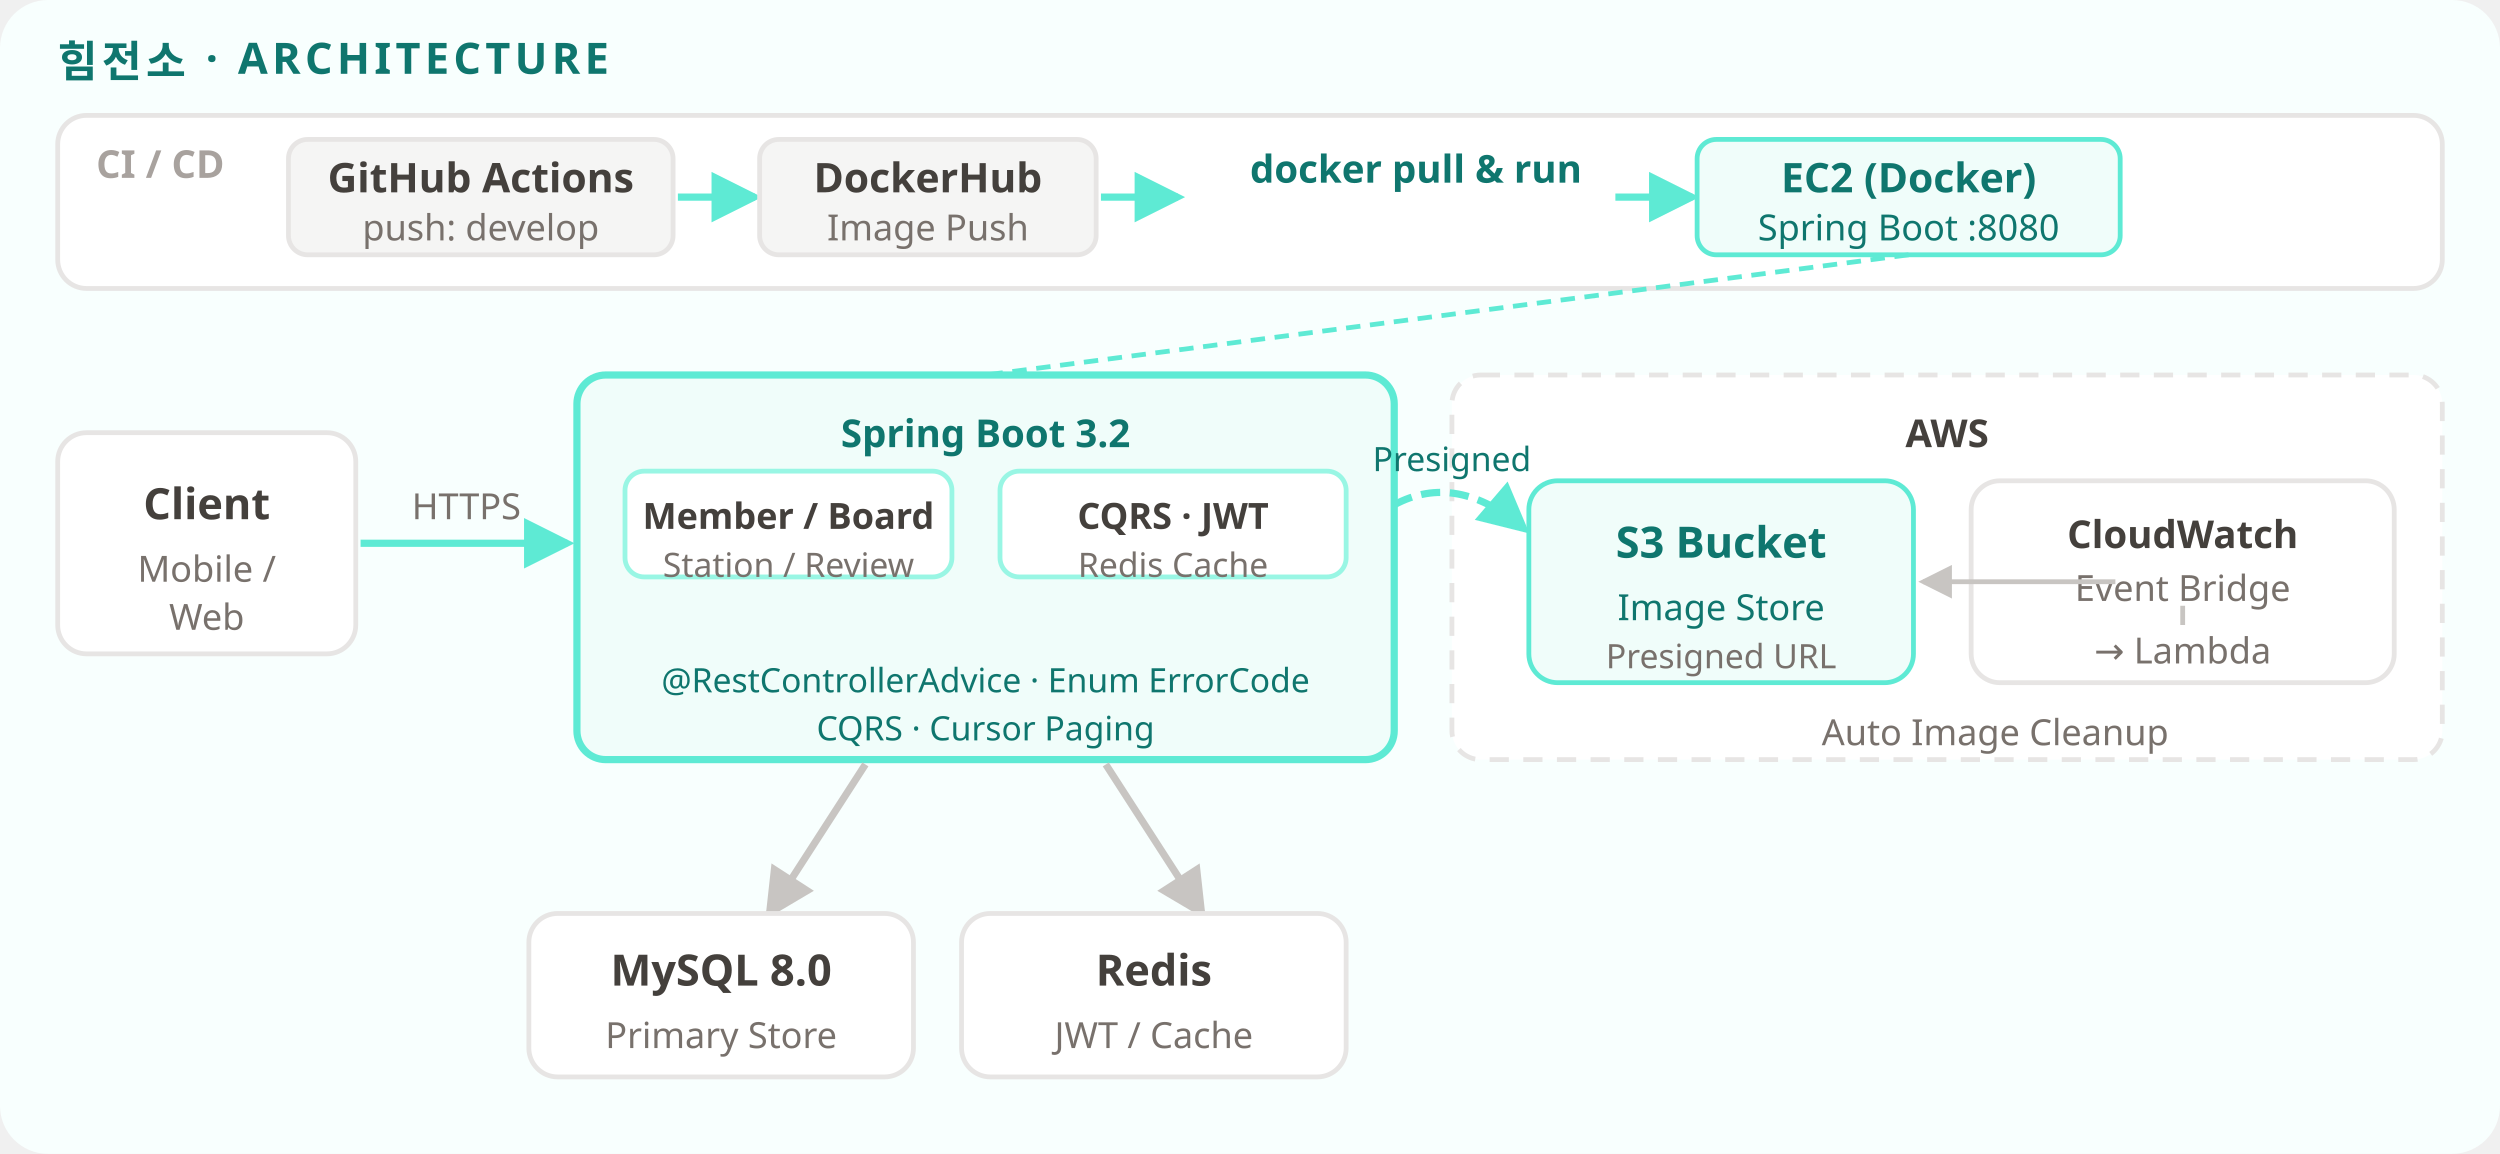
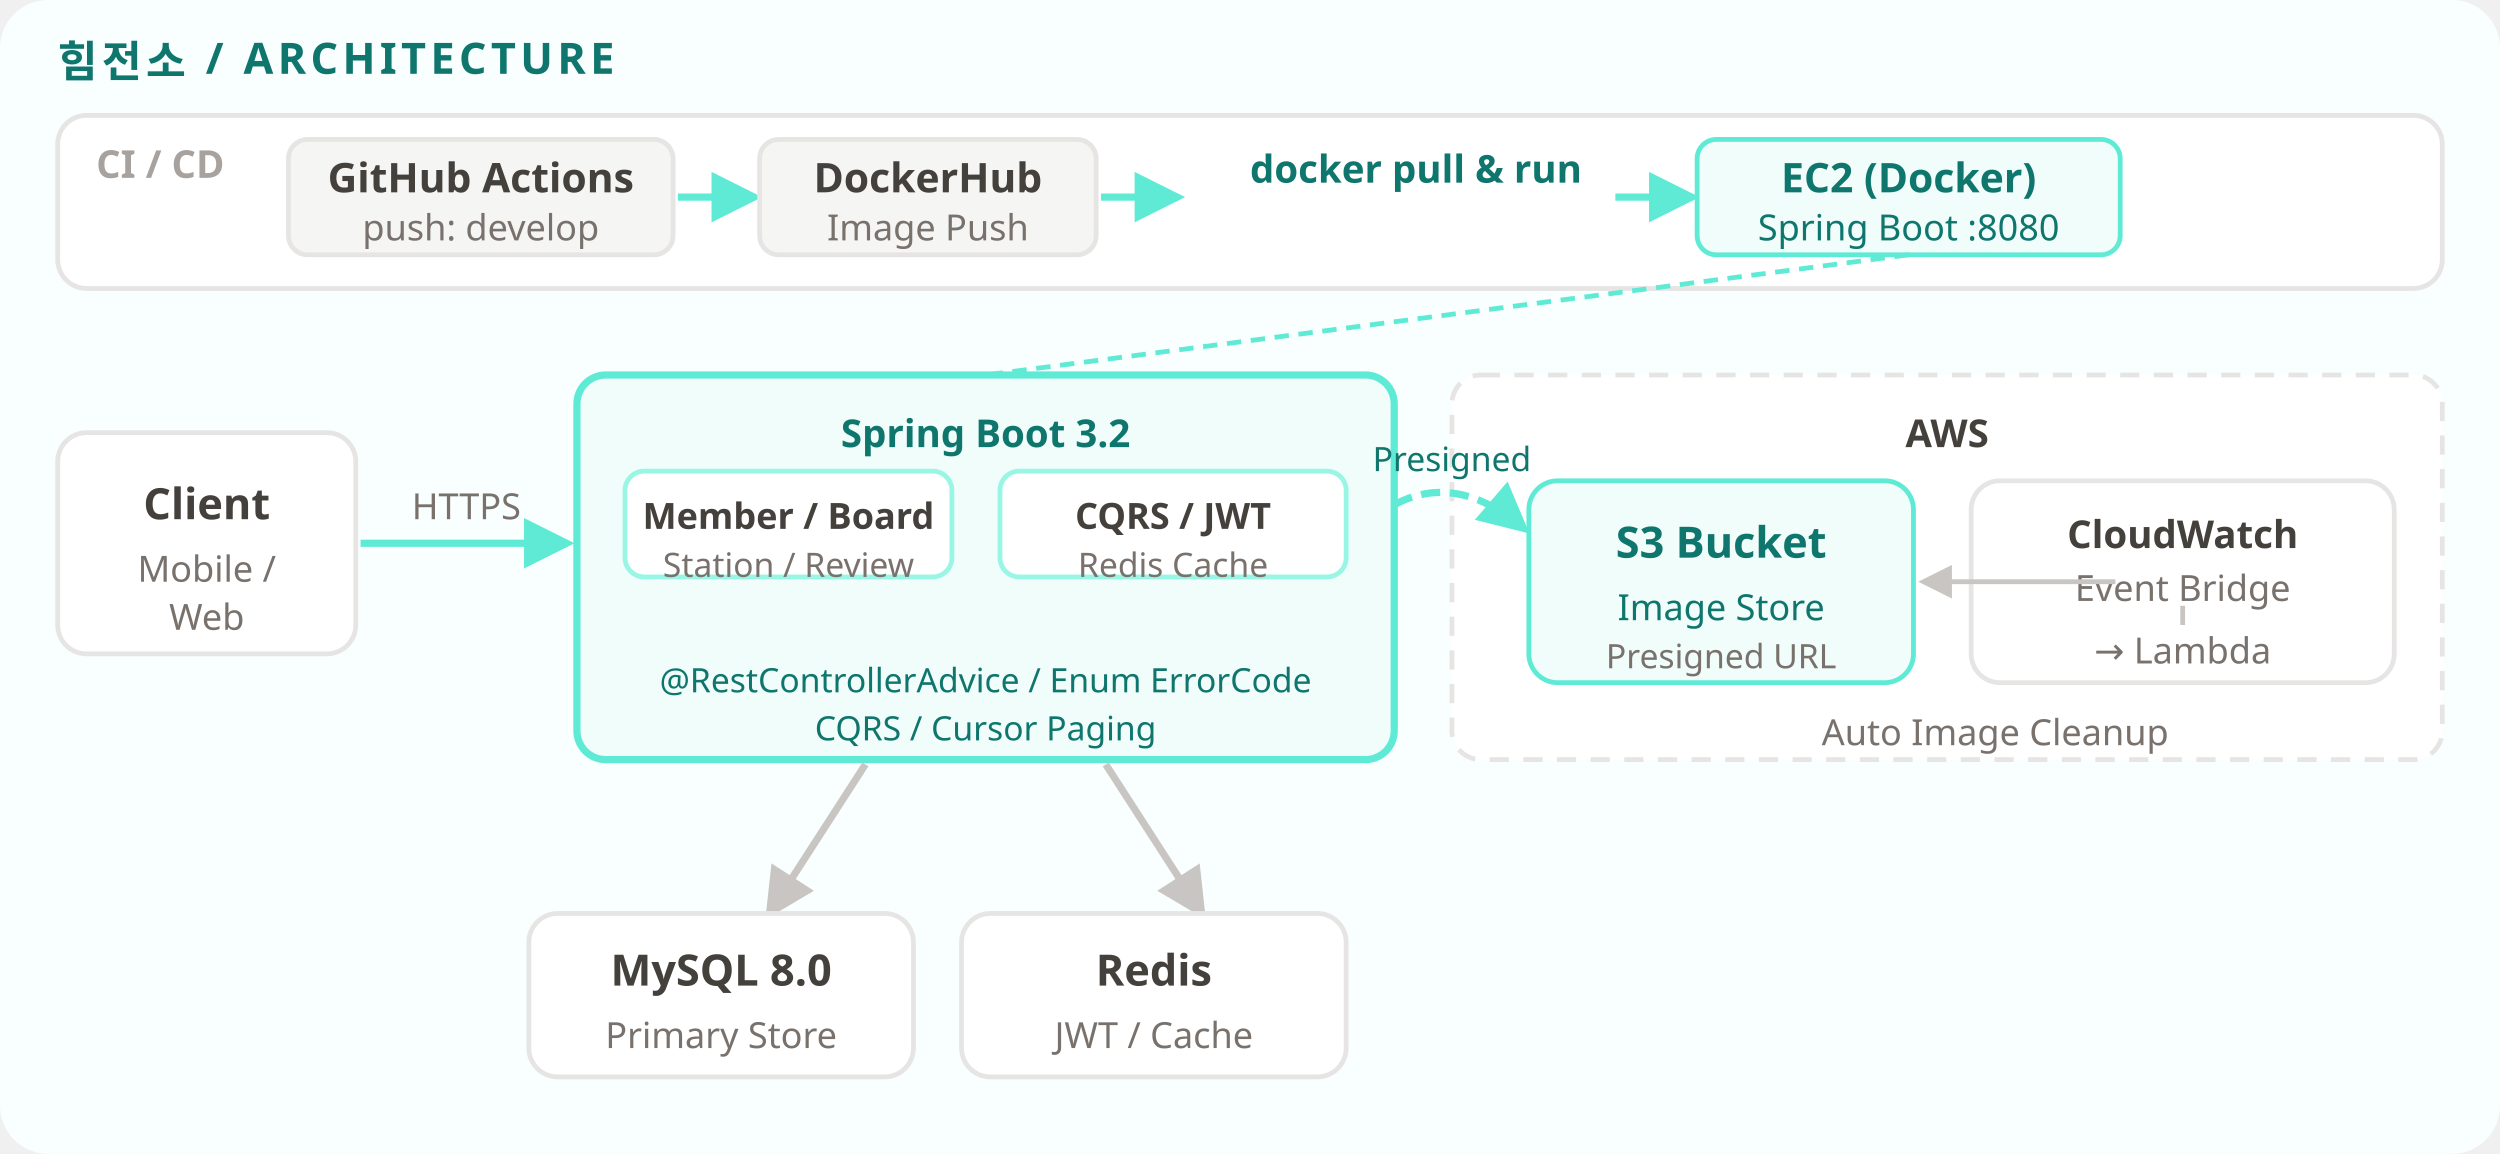
<svg xmlns="http://www.w3.org/2000/svg" viewBox="0 0 520 240" font-family="'Pretendard Variable',Pretendard,system-ui,sans-serif">
  <defs>
    <marker id="a" markerWidth="7" markerHeight="7" refX="6" refY="3.5" orient="auto">
      <path d="M0,0 L0,7 L7,3.5 z" fill="#5eead4" />
    </marker>
    <marker id="b" markerWidth="7" markerHeight="7" refX="6" refY="3.5" orient="auto">
      <path d="M0,0 L0,7 L7,3.5 z" fill="#c8c5c2" />
    </marker>
  </defs>
  <rect width="520" height="240" fill="#f8fffe" rx="10" />
-   <text x="12" y="16" font-size="9" font-weight="700" fill="#0f766e" letter-spacing=".1em">힘전소 · ARCHITECTURE</text>
+   <text x="12" y="16" font-size="9" font-weight="700" fill="#0f766e" letter-spacing=".1em">힘전소 / ARCHITECTURE</text>
  <rect x="12" y="24" width="496" height="36" rx="6" fill="white" stroke="#e7e5e4" stroke-width="1" />
  <text x="20" y="37" font-size="8" fill="#a8a29e" font-weight="600">CI / CD</text>
  <rect x="60" y="29" width="80" height="24" rx="4" fill="#f5f5f4" stroke="#e7e5e4" />
  <text x="100" y="40" text-anchor="middle" font-size="8.5" font-weight="600" fill="#44403c">GitHub Actions</text>
  <text x="100" y="50" text-anchor="middle" font-size="7.5" fill="#78716c">push: develop</text>
  <line x1="141" y1="41" x2="157" y2="41" stroke="#5eead4" stroke-width="1.5" marker-end="url(#a)" />
  <rect x="158" y="29" width="70" height="24" rx="4" fill="#f5f5f4" stroke="#e7e5e4" />
  <text x="193" y="40" text-anchor="middle" font-size="8.5" font-weight="600" fill="#44403c">DockerHub</text>
  <text x="193" y="50" text-anchor="middle" font-size="7.5" fill="#78716c">Image Push</text>
  <line x1="229" y1="41" x2="245" y2="41" stroke="#5eead4" stroke-width="1.5" marker-end="url(#a)" />
  <text x="260" y="38" font-size="8" font-weight="600" fill="#0f766e">docker pull &amp; run</text>
  <line x1="336" y1="41" x2="352" y2="41" stroke="#5eead4" stroke-width="1.5" marker-end="url(#a)" />
  <rect x="353" y="29" width="88" height="24" rx="4" fill="#f0fdfa" stroke="#5eead4" />
  <text x="397" y="40" text-anchor="middle" font-size="8.5" font-weight="700" fill="#0f766e">EC2 (Docker)</text>
  <text x="397" y="50" text-anchor="middle" font-size="7.5" fill="#0f766e">Spring Boot :8080</text>
  <rect x="12" y="90" width="62" height="46" rx="6" fill="white" stroke="#e7e5e4" />
  <text x="43" y="108" text-anchor="middle" font-size="9" font-weight="700" fill="#44403c">Client</text>
  <text x="43" y="121" text-anchor="middle" font-size="7.5" fill="#78716c">Mobile /</text>
  <text x="43" y="131" text-anchor="middle" font-size="7.5" fill="#78716c">Web</text>
  <line x1="75" y1="113" x2="118" y2="113" stroke="#5eead4" stroke-width="1.5" marker-end="url(#a)" />
  <text x="97" y="108" text-anchor="middle" font-size="7.5" fill="#78716c">HTTPS</text>
  <rect x="120" y="78" width="170" height="80" rx="6" fill="#f0fdfa" stroke="#5eead4" stroke-width="1.5" />
  <text x="205" y="93" text-anchor="middle" font-size="8" font-weight="700" fill="#0f766e">Spring Boot 3.2</text>
  <rect x="130" y="98" width="68" height="22" rx="4" fill="white" stroke="#99f6e4" />
  <text x="164" y="110" text-anchor="middle" font-size="7.5" font-weight="600" fill="#44403c">Member / Board</text>
  <text x="164" y="120" text-anchor="middle" font-size="7" fill="#78716c">Station / Review</text>
  <rect x="208" y="98" width="72" height="22" rx="4" fill="white" stroke="#99f6e4" />
-   <text x="244" y="110" text-anchor="middle" font-size="7.5" font-weight="600" fill="#44403c">CQRS · JWT</text>
+   <text x="244" y="110" text-anchor="middle" font-size="7.5" font-weight="600" fill="#44403c">CQRS / JWT</text>
  <text x="244" y="120" text-anchor="middle" font-size="7" fill="#78716c">Redis Cache</text>
-   <text x="205" y="144" text-anchor="middle" font-size="7" fill="#0f766e">@RestControllerAdvice · Enum ErrorCode</text>
-   <text x="205" y="154" text-anchor="middle" font-size="7" fill="#0f766e">CQRS · Cursor Paging</text>
+   <text x="205" y="144" text-anchor="middle" font-size="7" fill="#0f766e">@RestControllerAdvice / Enum ErrorCode</text>
+   <text x="205" y="154" text-anchor="middle" font-size="7" fill="#0f766e">CQRS / Cursor Paging</text>
  <line x1="180" y1="159" x2="160" y2="190" stroke="#c8c5c2" stroke-width="1.5" marker-end="url(#b)" />
  <line x1="230" y1="159" x2="250" y2="190" stroke="#c8c5c2" stroke-width="1.5" marker-end="url(#b)" />
  <rect x="110" y="190" width="80" height="34" rx="6" fill="white" stroke="#e7e5e4" />
  <text x="150" y="205" text-anchor="middle" font-size="9" font-weight="700" fill="#44403c">MySQL 8.0</text>
  <text x="150" y="218" text-anchor="middle" font-size="7.5" fill="#78716c">Primary Store</text>
  <rect x="200" y="190" width="80" height="34" rx="6" fill="white" stroke="#e7e5e4" />
  <text x="240" y="205" text-anchor="middle" font-size="9" font-weight="700" fill="#44403c">Redis</text>
  <text x="240" y="218" text-anchor="middle" font-size="7.5" fill="#78716c">JWT / Cache</text>
  <rect x="302" y="78" width="206" height="80" rx="6" fill="white" stroke="#e7e5e4" stroke-dasharray="4,3" />
  <text x="405" y="93" text-anchor="middle" font-size="8" font-weight="700" fill="#44403c">AWS</text>
  <rect x="318" y="100" width="80" height="42" rx="6" fill="#f0fdfa" stroke="#5eead4" />
  <text x="358" y="116" text-anchor="middle" font-size="9" font-weight="700" fill="#0f766e">S3 Bucket</text>
  <text x="358" y="129" text-anchor="middle" font-size="7.5" fill="#0f766e">Image Store</text>
  <text x="358" y="139" text-anchor="middle" font-size="7" fill="#78716c">Presigned URL</text>
  <rect x="410" y="100" width="88" height="42" rx="6" fill="white" stroke="#e7e5e4" />
  <text x="454" y="114" text-anchor="middle" font-size="8" font-weight="600" fill="#44403c">CloudWatch</text>
  <text x="454" y="125" text-anchor="middle" font-size="7.5" fill="#78716c">Event Bridge</text>
  <line x1="454" y1="126" x2="454" y2="130" stroke="#c8c5c2" stroke-width="1" />
  <text x="454" y="138" text-anchor="middle" font-size="7.5" fill="#78716c">→ Lambda</text>
  <path d="M290 105 Q303 98 317 110" stroke="#5eead4" stroke-width="1.5" fill="none" marker-end="url(#a)" stroke-dasharray="4,2" />
  <text x="302" y="98" text-anchor="middle" font-size="7" fill="#0f766e">Presigned</text>
  <path d="M440 121 Q415 121 400 121" stroke="#c8c5c2" stroke-width="1" fill="none" marker-end="url(#b)" />
  <line x1="397" y1="53" x2="205" y2="78" stroke="#5eead4" stroke-width="1" stroke-dasharray="3,2" />
  <text x="415" y="155" text-anchor="middle" font-size="7.5" fill="#78716c">Auto Image Cleanup</text>
</svg>
